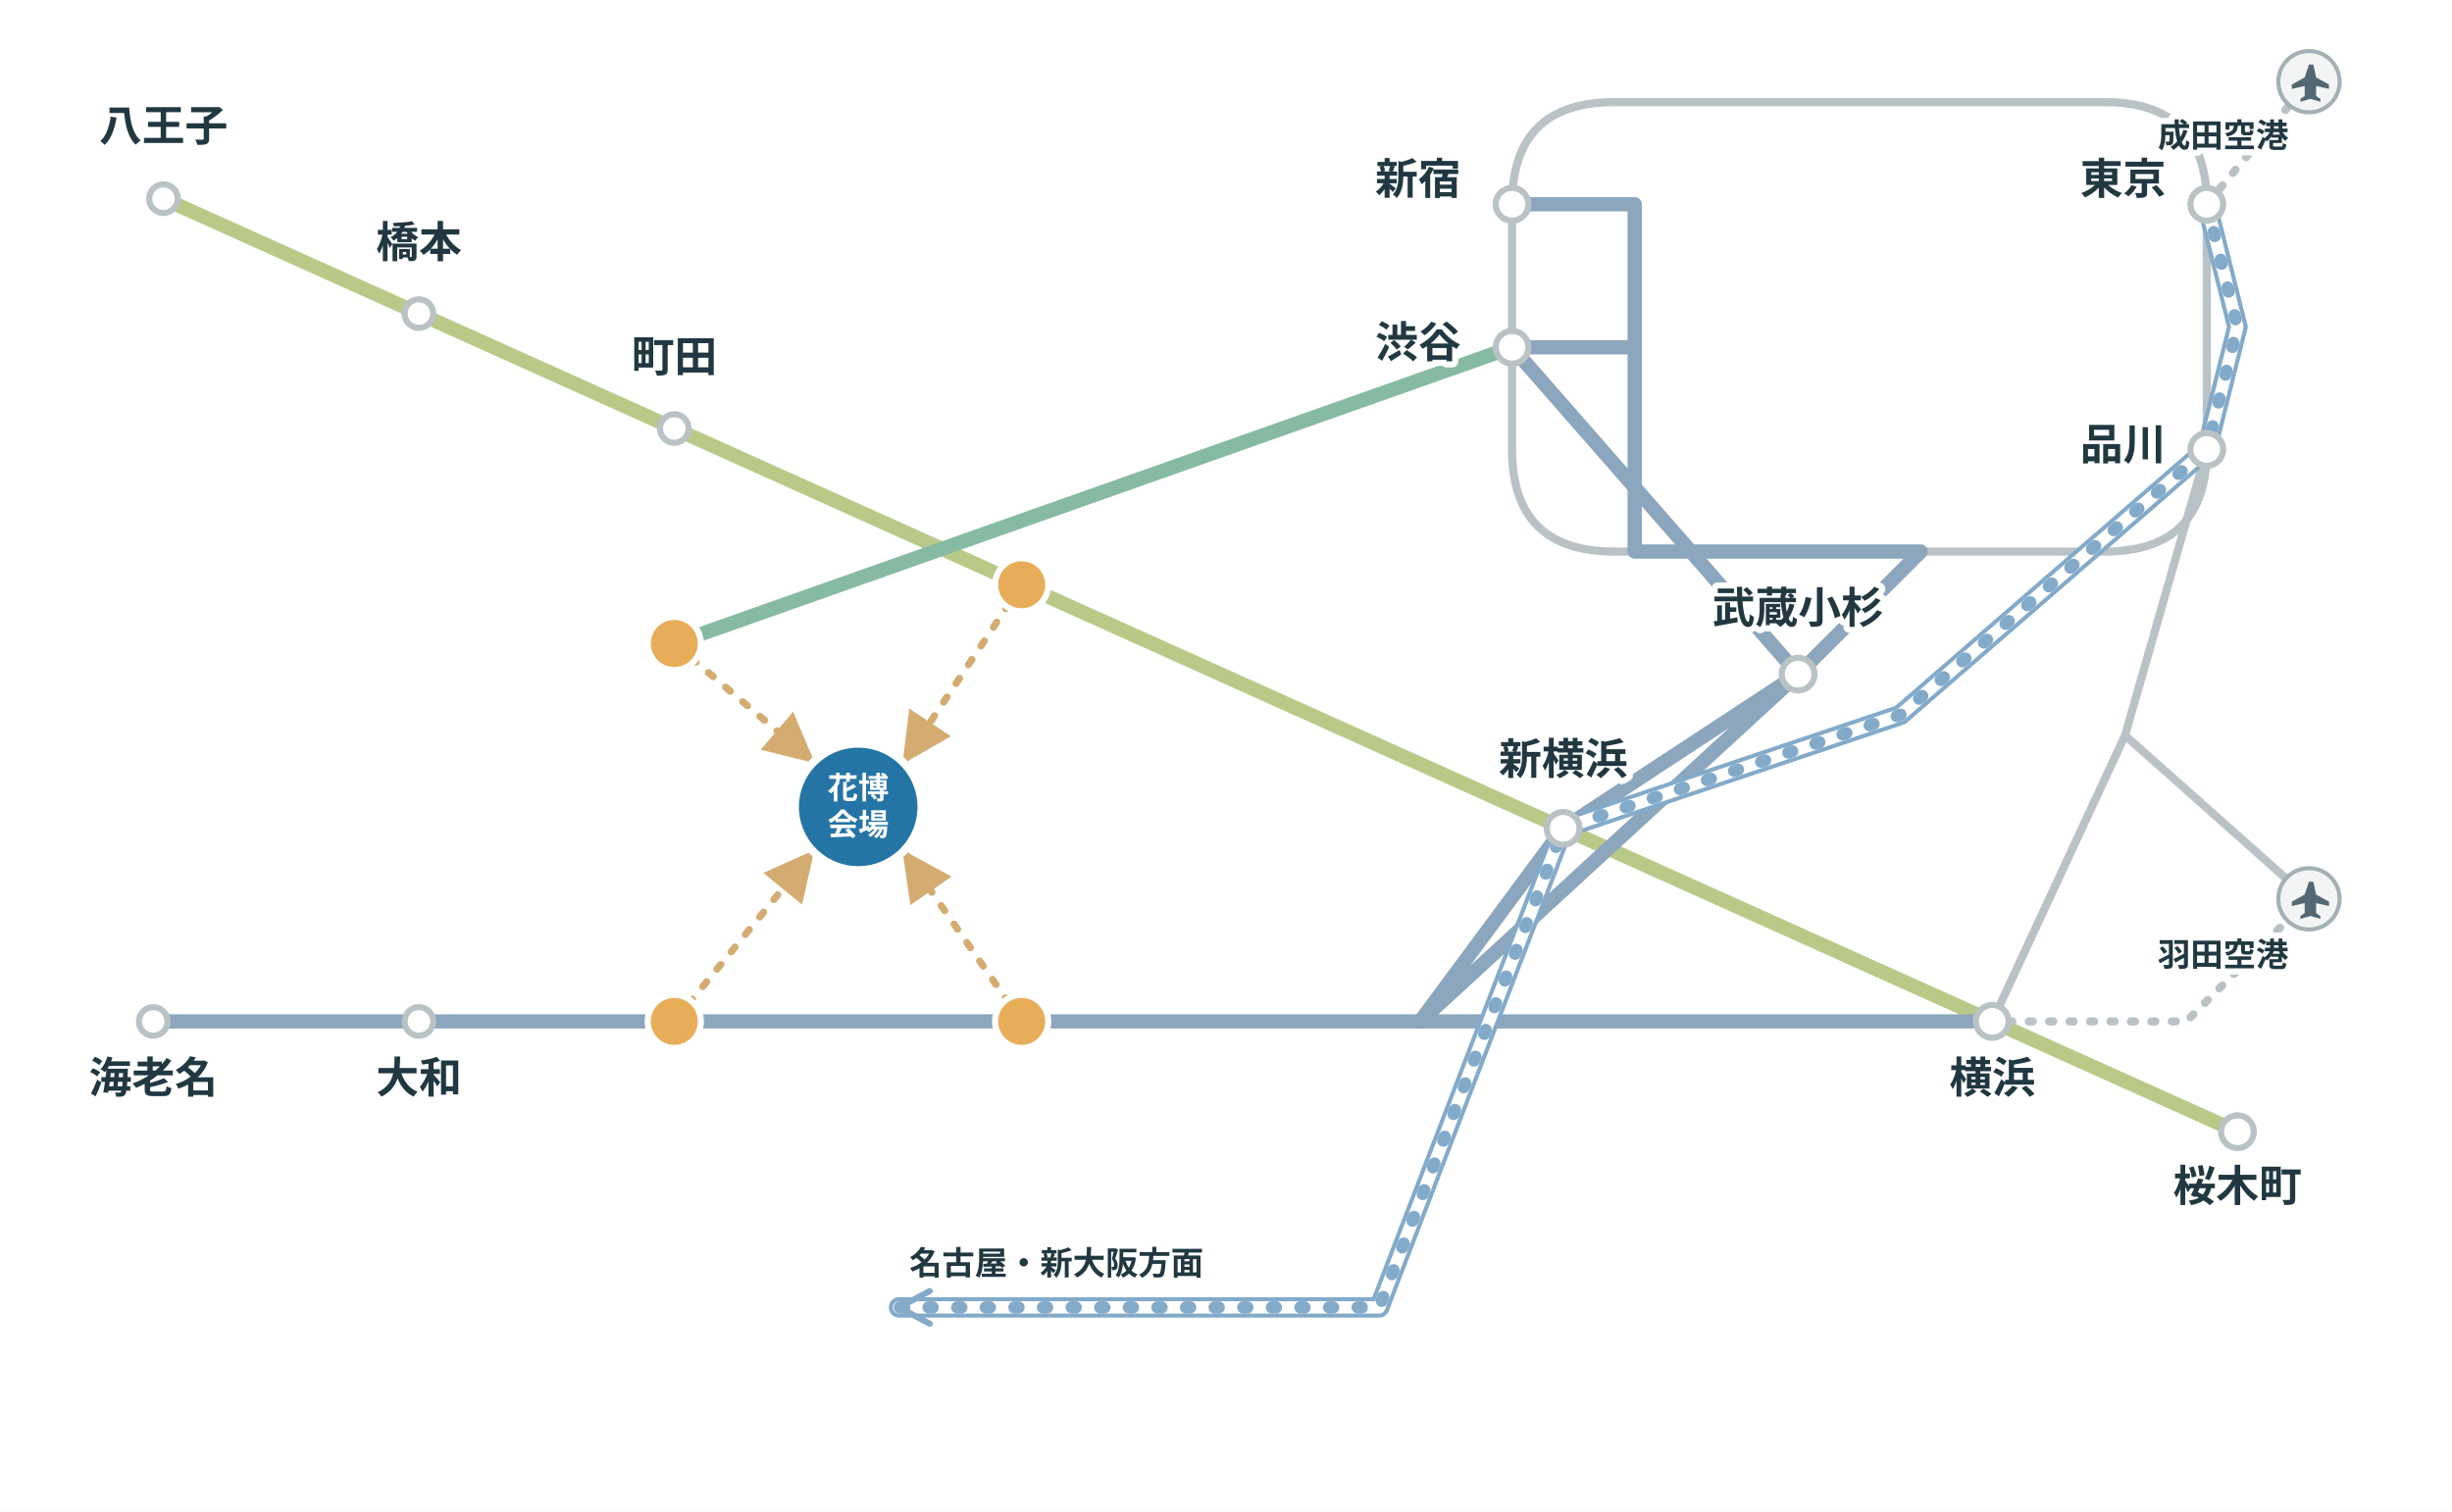
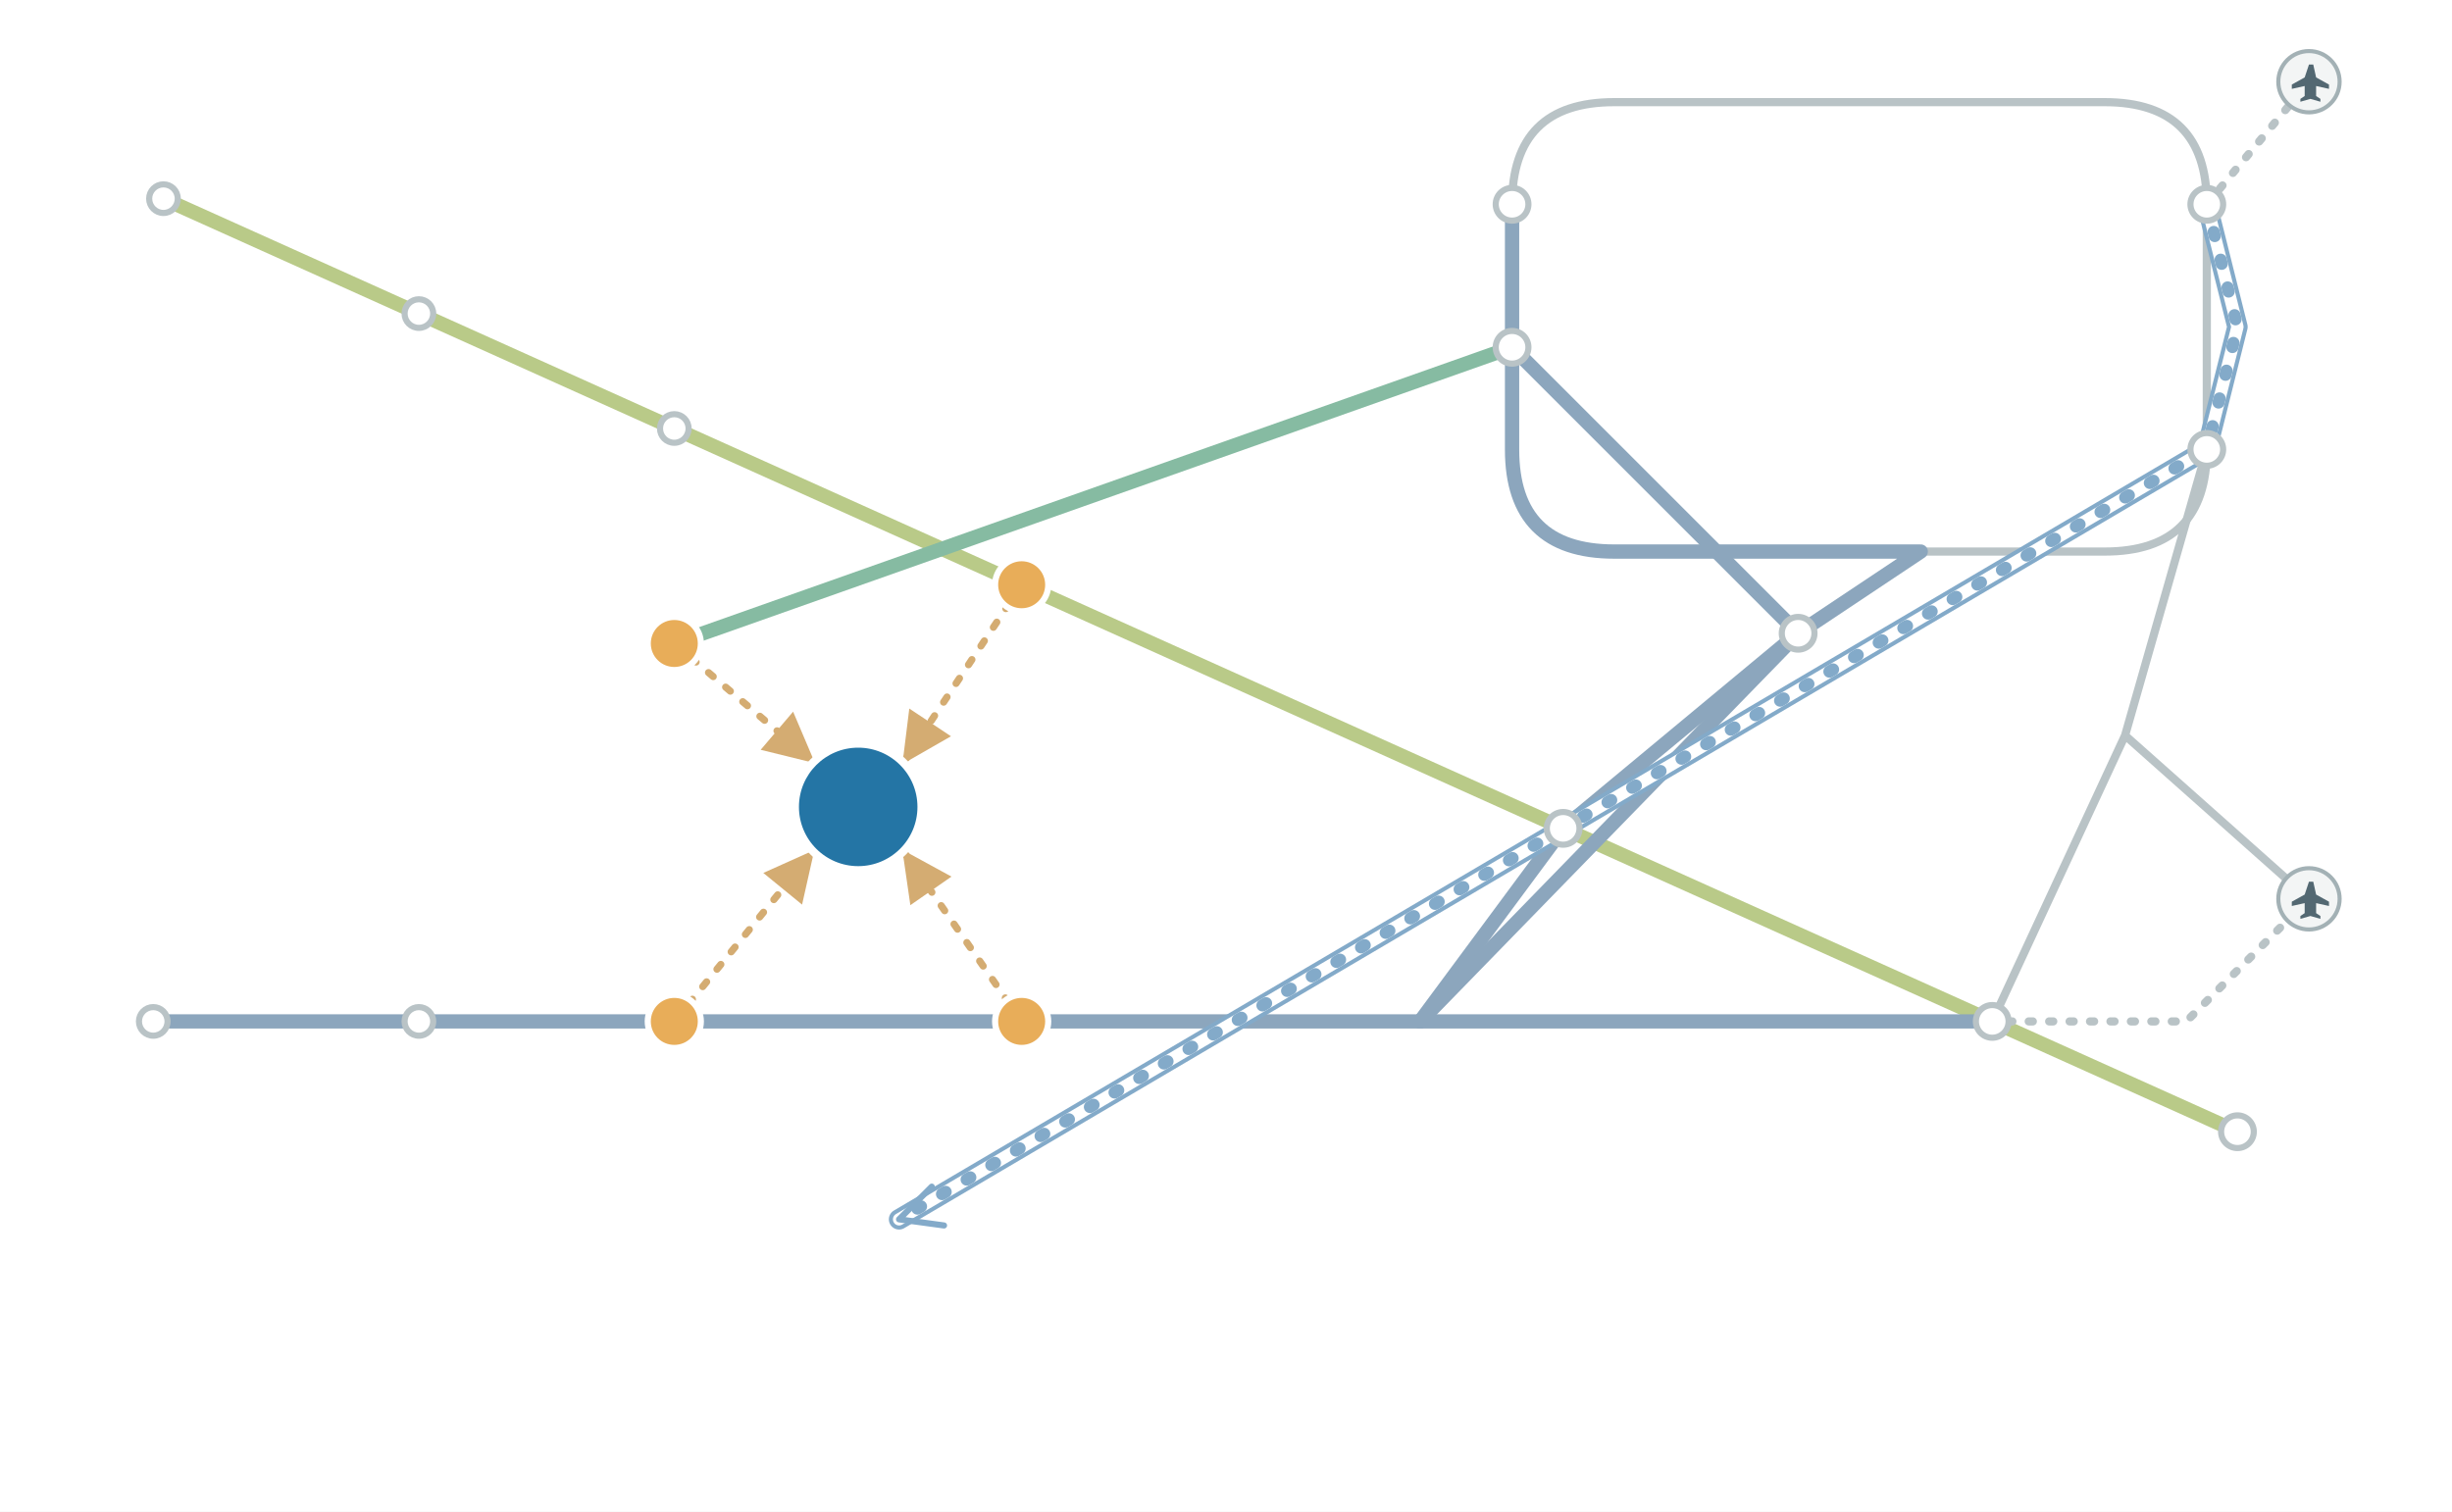
<svg xmlns="http://www.w3.org/2000/svg" id="diagram" viewBox="0 0 1200 740" role="img" aria-labelledby="map-title map-desc">
  <style>
    .rail { fill: none; stroke-linecap: round; stroke-linejoin: round; }
-     .label { font-size: 21px; font-weight: 700; fill: #213841; paint-order: stroke; stroke: #fff; stroke-width: 6px; stroke-linejoin: round; }
-     .minor { font-size: 16px; }
-     .destination { font-size: 15px; font-weight: 700; fill: #fff; text-anchor: middle; }
  </style>
  <defs>
    <marker id="arrow" viewBox="0 0 10 10" refX="9" refY="5" markerWidth="7" markerHeight="7" orient="auto">
      <path d="M0 0 L10 5 L0 10 Z" fill="#d4ac72" />
    </marker>
    <g id="plane" fill="#536872">
      <path d="M0 -12 L3 -12 L5 -3 L14 2 L14 5 L5 3 L5 10 L8 12 L8 14 L1 12 L-6 14 L-6 12 L-3 10 L-3 3 L-12 5 L-12 2 L-3 -3 Z" />
    </g>
  </defs>
  <rect width="1200" height="740" fill="#fff" />
  <g id="routes">
    <path d="M 790 50 H 1030 Q 1080 50 1080 100 V 220 Q 1080 270 1030 270 H 790 Q 740 270 740 220 V 100 Q 740 50 790 50 Z" stroke="#b9c3c6" stroke-width="4" class="rail" />
    <path d="M 80 97.25 L 1095 554" stroke="#b9ca88" stroke-width="7" class="rail" />
    <path d="M 330 315 L 740 170" stroke="#86bba2" stroke-width="7" class="rail" />
    <path d="M 75 500 H 975" stroke="#8ca6bd" stroke-width="7" class="rail" />
-     <path d="M 695 500 L 765 405.5 L 880 330 L 740 170" stroke="#8ca6bd" stroke-width="7" class="rail" />
-     <path d="M 695 500 L 880 330 L 940 270 H 800 V 100 H 740 M 800 170 H 740" stroke="#8ca6bd" stroke-width="7" class="rail" />
+     <path d="M 695 500 L 765 405.5 L 880 310 L 740 170" stroke="#8ca6bd" stroke-width="7" class="rail" />
+     <path d="M 695 500 L 880 310 L 940 270 H 790 Q 740 270 740 220 V 100" stroke="#8ca6bd" stroke-width="7" class="rail" />
    <path d="M 1080 220 L 1040 360 L 975 500 M 1040 360 L 1130 440" stroke="#b9c3c6" stroke-width="4" class="rail" />
    <path d="M 1080 100 L 1130 40 M 1130 440 L 1070 500 H 975" stroke="#b9c3c6" stroke-width="4" stroke-dasharray="2 8" class="rail" />
-     <path d="M 1080 100 L 1095 160 L 1080 220 L 930 350 L 765 405.5 L 675 640 H 440" stroke="#83aac9" stroke-width="10" class="rail" />
-     <path d="M 1080 100 L 1095 160 L 1080 220 L 930 350 L 765 405.5 L 675 640 H 440" stroke="#fff" stroke-width="6" class="rail" />
-     <path d="M 1080 100 L 1095 160 L 1080 220 L 930 350 L 765 405.5 L 675 640 H 440" stroke="#83aac9" stroke-width="6" stroke-dasharray="2 12" class="rail" />
-     <path d="M 440 640 L 455 632 M 440 640 L 455 648" stroke="#83aac9" stroke-width="3" class="rail" />
+     <path d="M 1080 100 L 1095 160 L 1080 220 L 440 596.89" stroke="#83aac9" stroke-width="10" class="rail" />
+     <path d="M 1080 100 L 1095 160 L 1080 220 L 440 596.89" stroke="#fff" stroke-width="6" class="rail" />
+     <path d="M 1080 100 L 1095 160 L 1080 220 L 440 596.89" stroke="#83aac9" stroke-width="6" stroke-dasharray="2 12" class="rail" />
+     <path d="M 440 596.89 L 456 580.89 M 440 596.89 L 462 599.89" stroke="#83aac9" stroke-width="3" class="rail" />
  </g>
  <g id="shuttles" fill="none" stroke="#d4ac72" stroke-width="3.5" stroke-dasharray="3 8" stroke-linecap="round" marker-end="url(#arrow)">
    <path d="M 330 315 L 397 372" />
    <path d="M 500 286.25 L 443 372" />
    <path d="M 330 500 L 397 418" />
    <path d="M 500 500 L 443 418" />
  </g>
  <g id="stations">
    <circle cx="80" cy="97.25" r="7" fill="#fff" stroke="#b9c3c6" stroke-width="3" />
    <circle cx="205" cy="153.5" r="7" fill="#fff" stroke="#b9c3c6" stroke-width="3" />
    <circle cx="330" cy="209.75" r="7" fill="#fff" stroke="#b9c3c6" stroke-width="3" />
    <circle cx="75" cy="500" r="7" fill="#fff" stroke="#b9c3c6" stroke-width="3" />
    <circle cx="205" cy="500" r="7" fill="#fff" stroke="#b9c3c6" stroke-width="3" />
    <circle cx="740" cy="100" r="8" fill="#fff" stroke="#b9c3c6" stroke-width="3" />
    <circle cx="740" cy="170" r="8" fill="#fff" stroke="#b9c3c6" stroke-width="3" />
    <circle cx="1080" cy="100" r="8" fill="#fff" stroke="#b9c3c6" stroke-width="3" />
    <circle cx="1080" cy="220" r="8" fill="#fff" stroke="#b9c3c6" stroke-width="3" />
-     <circle cx="880" cy="330" r="8" fill="#fff" stroke="#b9c3c6" stroke-width="3" />
+     <circle cx="880" cy="310" r="8" fill="#fff" stroke="#b9c3c6" stroke-width="3" />
    <circle cx="765" cy="405.5" r="8" fill="#fff" stroke="#b9c3c6" stroke-width="3" />
    <circle cx="975" cy="500" r="8" fill="#fff" stroke="#b9c3c6" stroke-width="3" />
    <circle cx="1095" cy="554" r="8" fill="#fff" stroke="#b9c3c6" stroke-width="3" />
    <circle cx="330" cy="315" r="13" fill="#e8ad59" stroke="#fff" stroke-width="3" />
    <circle cx="500" cy="286.25" r="13" fill="#e8ad59" stroke="#fff" stroke-width="3" />
    <circle cx="330" cy="500" r="13" fill="#e8ad59" stroke="#fff" stroke-width="3" />
    <circle cx="500" cy="500" r="13" fill="#e8ad59" stroke="#fff" stroke-width="3" />
    <circle cx="420" cy="395" r="31" fill="#2475a5" stroke="#fff" stroke-width="4" />
    <circle cx="1130" cy="40" r="15" fill="#f3f5f5" stroke="#a3b1b5" stroke-width="2" />
    <use href="#plane" transform="translate(1130,40) scale(.7)" />
    <circle cx="1130" cy="440" r="15" fill="#f3f5f5" stroke="#a3b1b5" stroke-width="2" />
    <use href="#plane" transform="translate(1130,440) scale(.7)" />
  </g>
-   <g id="labels">
-     <text x="80" y="69" text-anchor="middle" class="label">八王子</text>
-     <text x="205" y="126" text-anchor="middle" class="label">橋本</text>
-     <text x="330" y="182" text-anchor="middle" class="label">町田</text>
-     <text x="75" y="535" text-anchor="middle" class="label">海老名</text>
-     <text x="205" y="535" text-anchor="middle" class="label">大和</text>
-     <text x="715" y="95" text-anchor="end" class="label">新宿</text>
-     <text x="715" y="175" text-anchor="end" class="label">渋谷</text>
-     <text x="1060" y="95" text-anchor="end" class="label">東京</text>
-     <text x="1060" y="225" text-anchor="end" class="label">品川</text>
-     <text x="880" y="305" text-anchor="middle" class="label">武蔵小杉</text>
-     <text x="765" y="379" text-anchor="middle" class="label">新横浜</text>
-     <text x="975" y="535" text-anchor="middle" class="label">横浜</text>
-     <text x="1095" y="588" text-anchor="middle" class="label">桜木町</text>
-     <text x="420" y="391" class="destination">花博</text>
-     <text x="420" y="409" class="destination">会場</text>
-     <text x="1120" y="72" text-anchor="end" class="label minor">成田空港</text>
-     <text x="1120" y="473" text-anchor="end" class="label minor">羽田空港</text>
-     <text x="445" y="624" class="label minor">名古屋・新大阪方面</text>
-   </g>
</svg>
